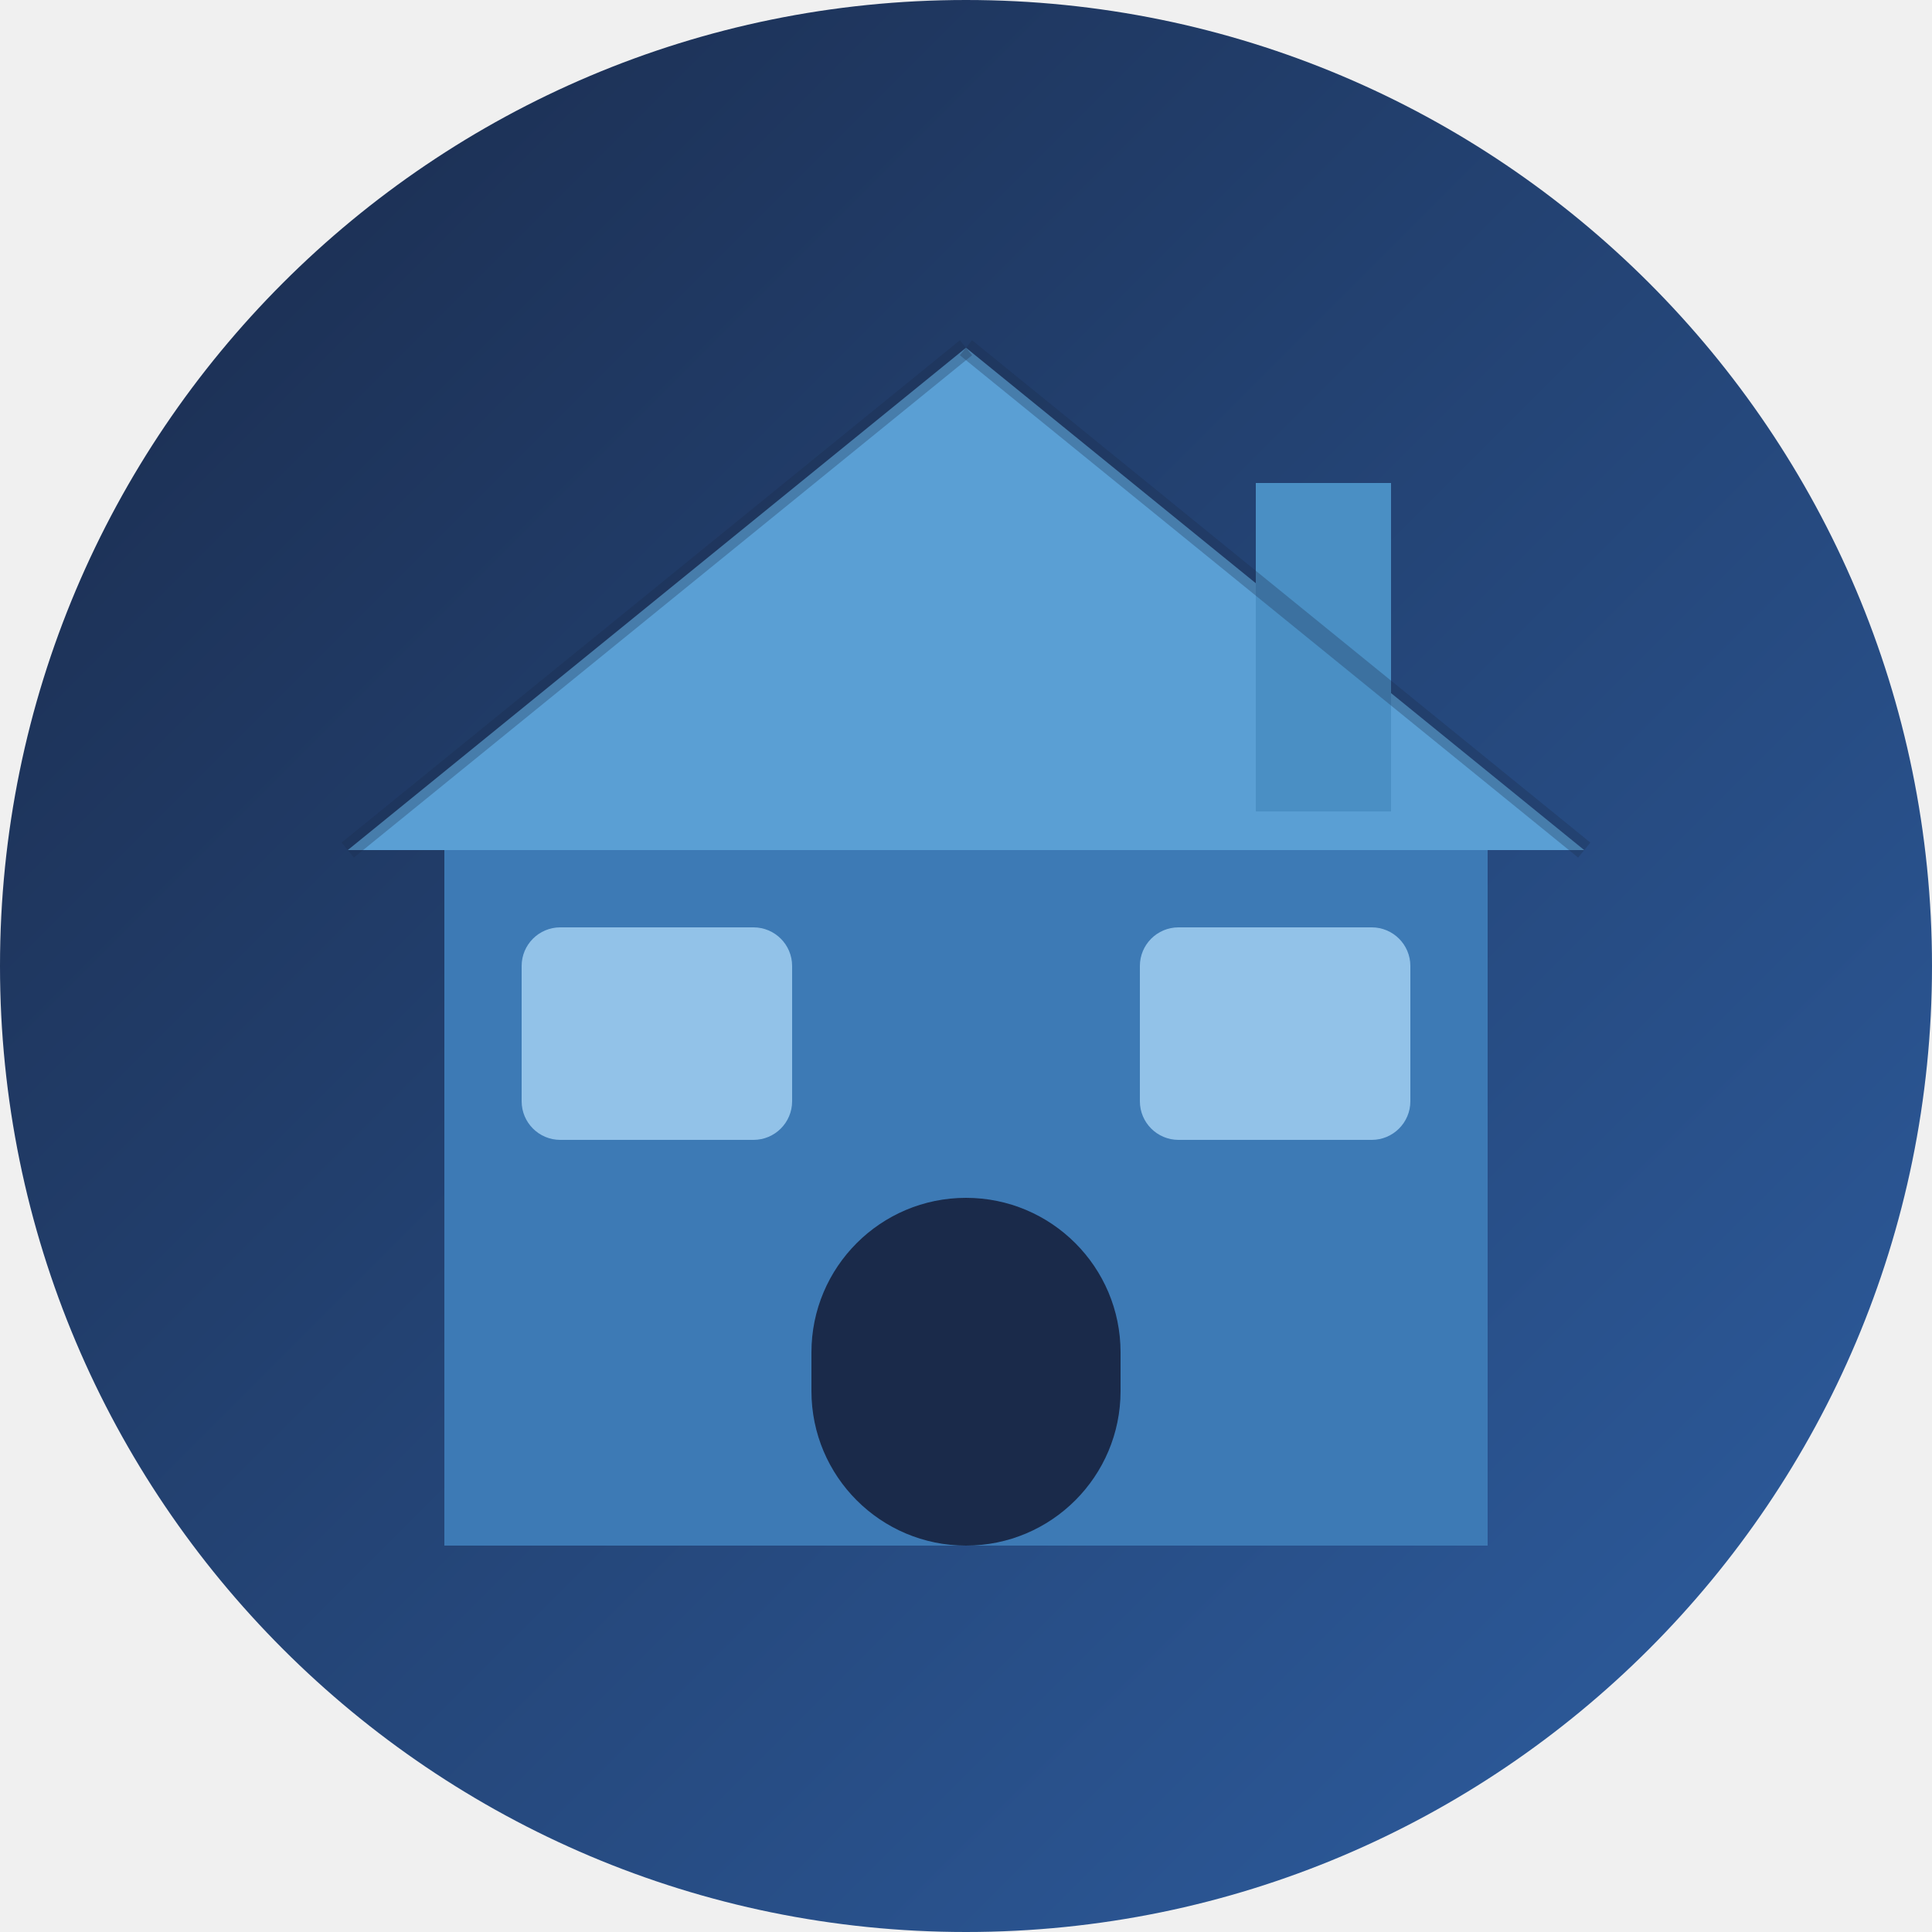
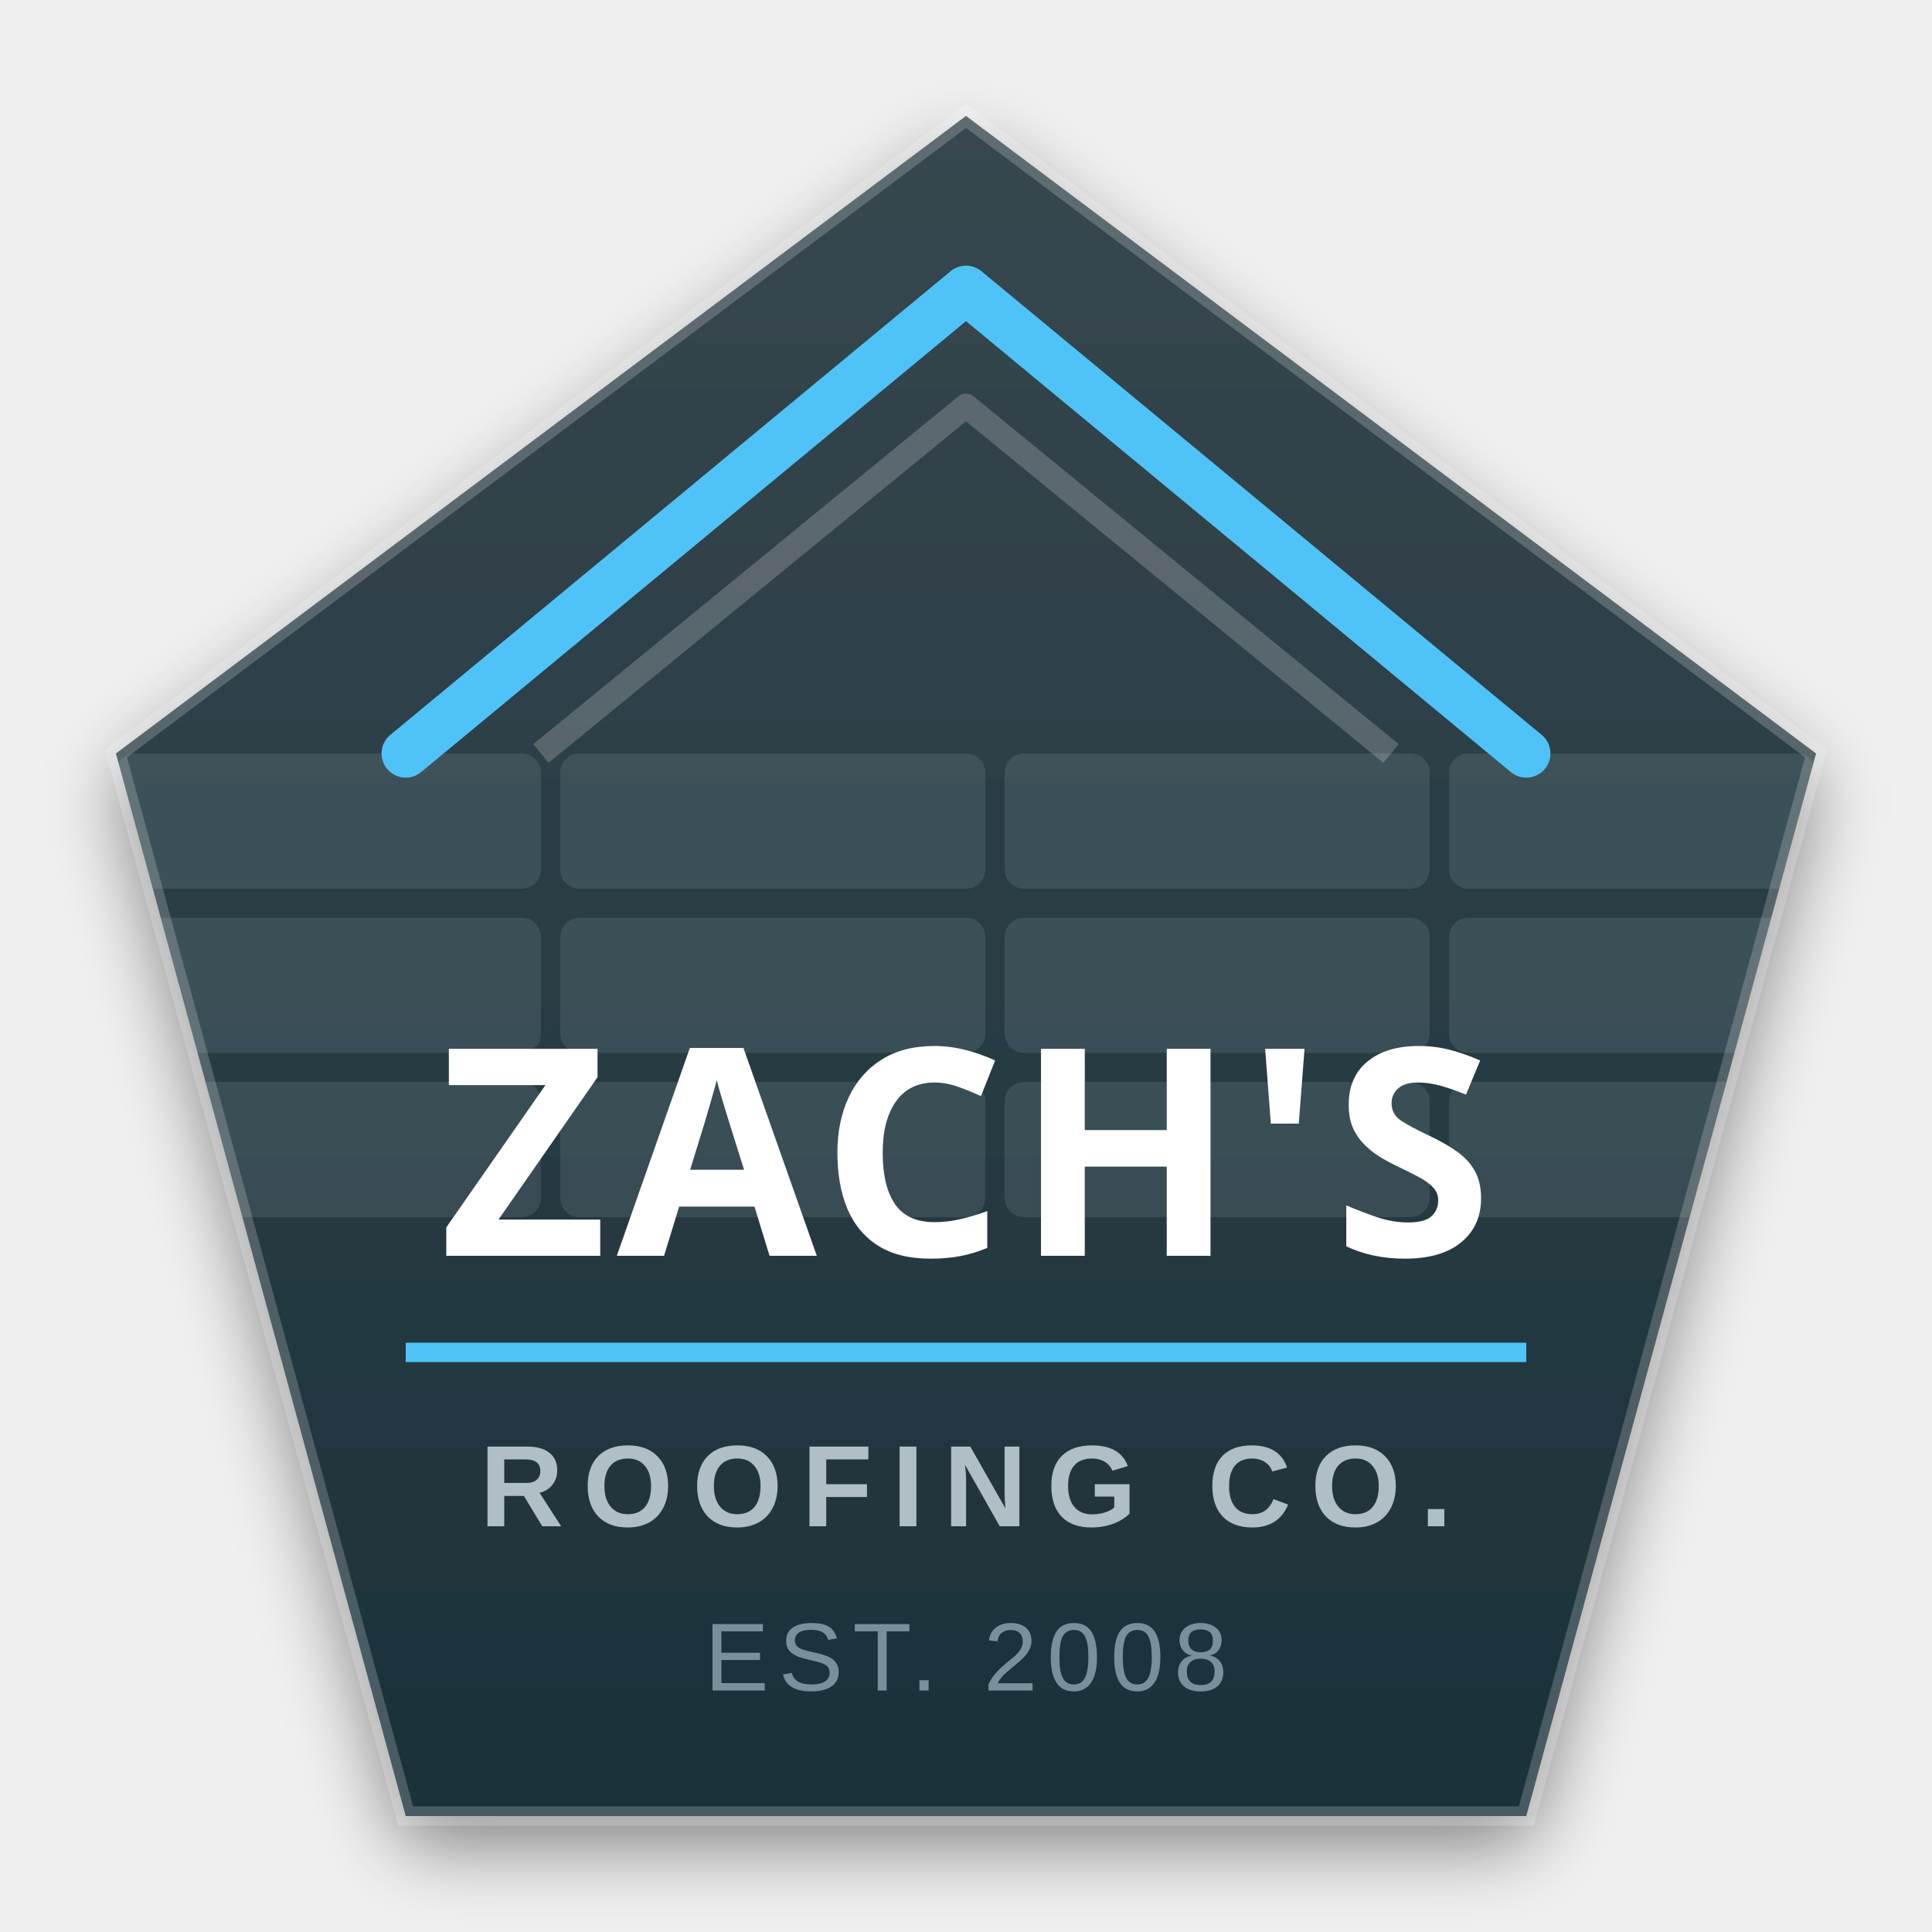
<svg xmlns="http://www.w3.org/2000/svg" viewBox="0 0 200 200" width="200" height="200">
  <defs>
-     <linearGradient id="g4" x1="0%" y1="0%" x2="100%" y2="100%">
-       <stop offset="0%" style="stop-color:#1a2a4a" />
-       <stop offset="100%" style="stop-color:#2e5fa3" />
+     <filter id="zs">
+       <feDropShadow dx="0" dy="3" stdDeviation="4" flood-color="#00000077" />
+     </filter>
+     <linearGradient id="zg1" x1="0%" y1="0%" x2="0%" y2="100%">
+       <stop offset="0%" style="stop-color:#37474F" />
+       <stop offset="100%" style="stop-color:#1C313A" />
    </linearGradient>
+     <clipPath id="zpent">
+       <polygon points="100,12 188,78 158,188 42,188 12,78" />
+     </clipPath>
  </defs>
-   <circle cx="100" cy="100" r="100" fill="url(#g4)" />
-   <polygon points="100,36 164,88 36,88" fill="#5a9fd4" />
-   <rect x="130" y="50" width="14" height="34" fill="#4a8fc4" />
-   <rect x="46" y="88" width="108" height="72" fill="#3d7ab5" />
-   <rect x="84" y="124" width="32" height="36" rx="16" fill="#1a2a4a" />
-   <rect x="54" y="96" width="28" height="22" rx="4" fill="#a8d4f5" opacity="0.8" />
-   <rect x="118" y="96" width="28" height="22" rx="4" fill="#a8d4f5" opacity="0.8" />
-   <line x1="100" y1="36" x2="36" y2="88" stroke="#1a2a4a" stroke-width="2" opacity="0.3" />
-   <line x1="100" y1="36" x2="164" y2="88" stroke="#1a2a4a" stroke-width="2" opacity="0.3" />
+   <polygon points="100,12 188,78 158,188 42,188 12,78" fill="url(#zg1)" filter="url(#zs)" />
+   <g clip-path="url(#zpent)" opacity="0.18">
+     <g fill="#90A4AE">
+       <rect x="12" y="78" width="44" height="14" rx="2" />
+       <rect x="58" y="78" width="44" height="14" rx="2" />
+       <rect x="104" y="78" width="44" height="14" rx="2" />
+       <rect x="150" y="78" width="38" height="14" rx="2" />
+       <rect x="12" y="95" width="44" height="14" rx="2" />
+       <rect x="58" y="95" width="44" height="14" rx="2" />
+       <rect x="104" y="95" width="44" height="14" rx="2" />
+       <rect x="150" y="95" width="38" height="14" rx="2" />
+       <rect x="12" y="112" width="44" height="14" rx="2" />
+       <rect x="58" y="112" width="44" height="14" rx="2" />
+       <rect x="104" y="112" width="44" height="14" rx="2" />
+       <rect x="150" y="112" width="38" height="14" rx="2" />
+     </g>
+   </g>
+   <polyline points="42,78 100,30 158,78" fill="none" stroke="#4FC3F7" stroke-width="5" stroke-linejoin="round" stroke-linecap="round" />
+   <polyline points="56,78 100,42 144,78" fill="none" stroke="rgba(255,255,255,0.2)" stroke-width="2.5" stroke-linejoin="round" />
+   <polygon points="100,12 188,78 158,188 42,188 12,78" fill="none" stroke="rgba(255,255,255,0.2)" stroke-width="2" />
+   <text x="100" y="130" font-family="Arial Black,sans-serif" font-size="30" font-weight="900" fill="white" text-anchor="middle" letter-spacing="1">ZACH'S</text>
+   <line x1="42" y1="140" x2="158" y2="140" stroke="#4FC3F7" stroke-width="2" />
+   <text x="100" y="158" font-family="Arial,sans-serif" font-size="12" font-weight="700" fill="#B0BEC5" text-anchor="middle" letter-spacing="2">ROOFING CO.</text>
+   <text x="100" y="175" font-family="Arial,sans-serif" font-size="10" font-weight="400" fill="#78909C" text-anchor="middle" letter-spacing="1">EST. 2008</text>
</svg>
